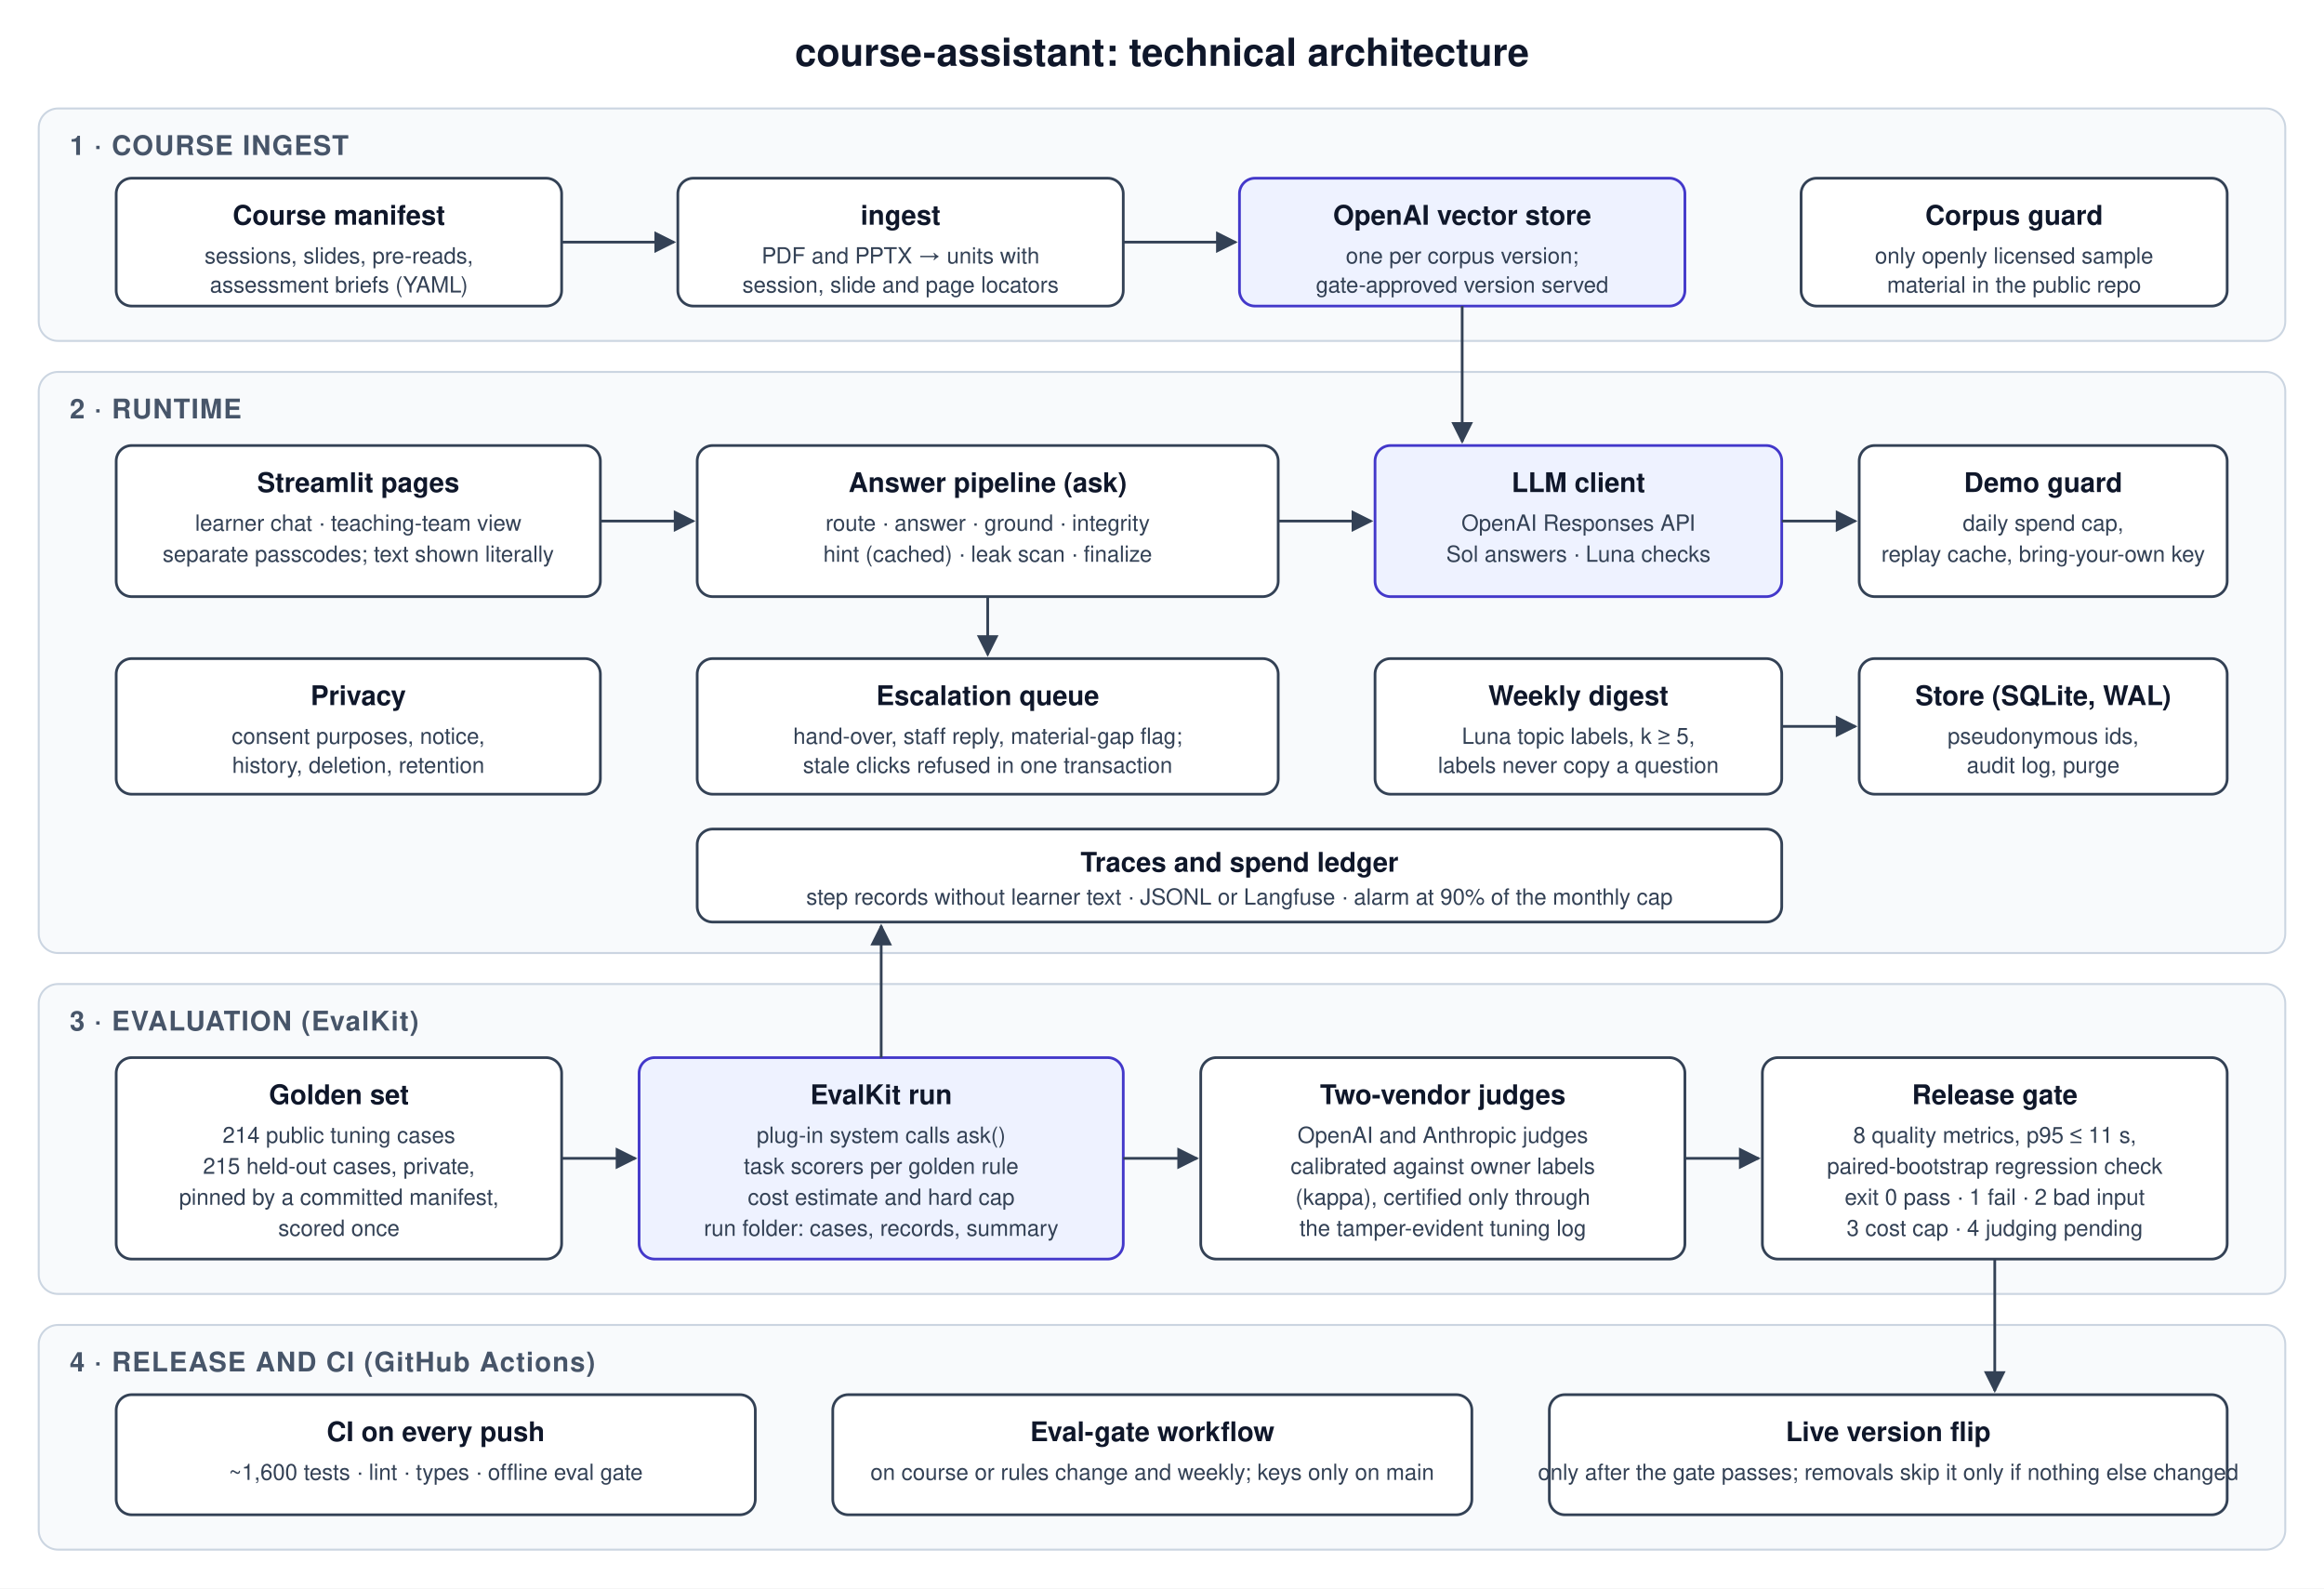
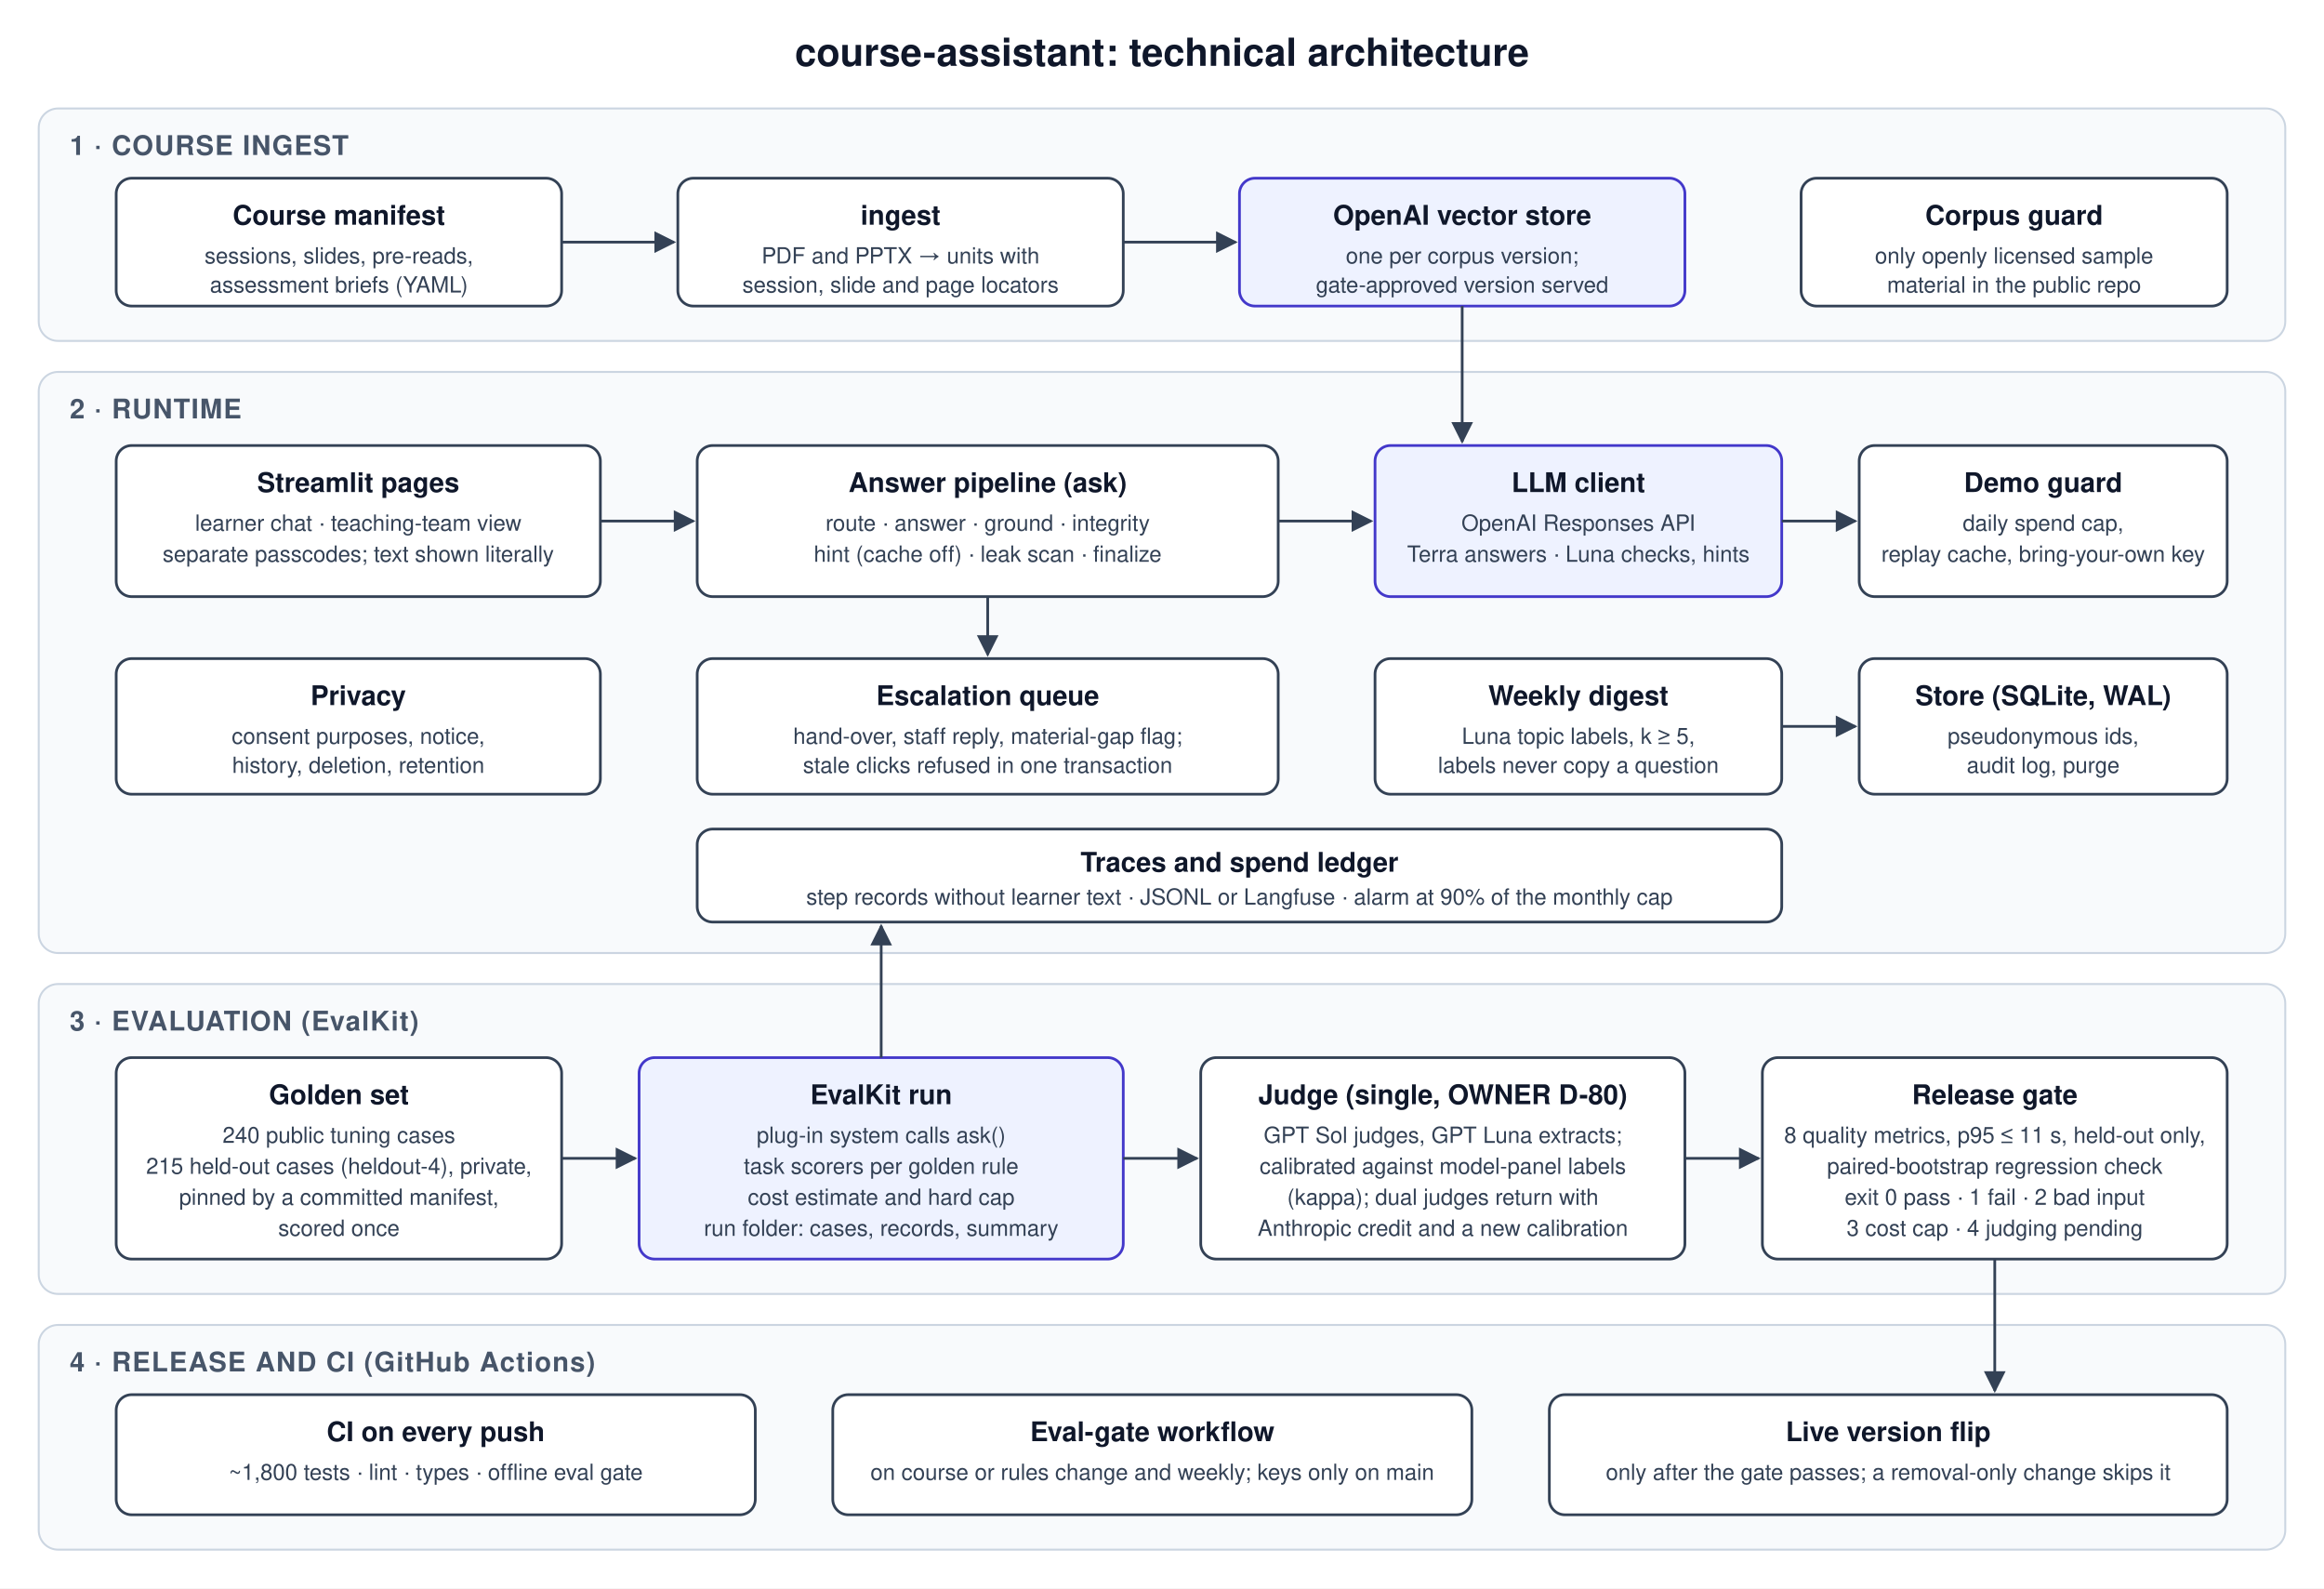
<svg xmlns="http://www.w3.org/2000/svg" viewBox="0 0 1200 820" width="1200" height="820" font-family="Helvetica, Arial, sans-serif" role="img" aria-labelledby="t d">
  <defs>
    <marker id="a" viewBox="0 0 10 10" refX="9" refY="5" markerWidth="8" markerHeight="8" orient="auto-start-reverse">
      <path d="M0,0 L10,5 L0,10 z" fill="#334155" />
    </marker>
    <style>
      .lane{fill:#f8fafc;stroke:#cbd5e1;stroke-width:1}
      .lt{font-size:14px;font-weight:700;fill:#475569;letter-spacing:.04em}
      .box{fill:#ffffff;stroke:#334155;stroke-width:1.4}
      .ext{fill:#eef2ff;stroke:#4338ca;stroke-width:1.4}
      .h{font-size:14px;font-weight:700;fill:#0f172a}
      .s{font-size:11.5px;fill:#334155}
      .ln{stroke:#334155;stroke-width:1.4;fill:none;marker-end:url(#a)}
    </style>
  </defs>
  <rect width="1200" height="820" fill="#ffffff" />
  <text x="600" y="34" text-anchor="middle" font-size="20" font-weight="700" fill="#0f172a">course-assistant: technical architecture</text>
  <rect class="lane" x="20" y="56" width="1160" height="120" rx="10" />
  <text class="lt" x="36" y="80">1 · COURSE INGEST</text>
  <rect class="box" x="60" y="92" width="230" height="66" rx="8" />
  <text class="h" x="175" y="116" text-anchor="middle">Course manifest</text>
  <text class="s" x="175" y="136" text-anchor="middle">sessions, slides, pre-reads,</text>
  <text class="s" x="175" y="151" text-anchor="middle">assessment briefs (YAML)</text>
  <rect class="box" x="350" y="92" width="230" height="66" rx="8" />
  <text class="h" x="465" y="116" text-anchor="middle">ingest</text>
  <text class="s" x="465" y="136" text-anchor="middle">PDF and PPTX → units with</text>
  <text class="s" x="465" y="151" text-anchor="middle">session, slide and page locators</text>
  <rect class="ext" x="640" y="92" width="230" height="66" rx="8" />
  <text class="h" x="755" y="116" text-anchor="middle">OpenAI vector store</text>
  <text class="s" x="755" y="136" text-anchor="middle">one per corpus version;</text>
  <text class="s" x="755" y="151" text-anchor="middle">gate-approved version served</text>
  <rect class="box" x="930" y="92" width="220" height="66" rx="8" />
  <text class="h" x="1040" y="116" text-anchor="middle">Corpus guard</text>
  <text class="s" x="1040" y="136" text-anchor="middle">only openly licensed sample</text>
  <text class="s" x="1040" y="151" text-anchor="middle">material in the public repo</text>
  <path class="ln" d="M290,125 H348" />
  <path class="ln" d="M580,125 H638" />
  <rect class="lane" x="20" y="192" width="1160" height="300" rx="10" />
  <text class="lt" x="36" y="216">2 · RUNTIME</text>
  <rect class="box" x="60" y="230" width="250" height="78" rx="8" />
  <text class="h" x="185" y="254" text-anchor="middle">Streamlit pages</text>
  <text class="s" x="185" y="274" text-anchor="middle">learner chat · teaching-team view</text>
  <text class="s" x="185" y="290" text-anchor="middle">separate passcodes; text shown literally</text>
  <rect class="box" x="360" y="230" width="300" height="78" rx="8" />
  <text class="h" x="510" y="254" text-anchor="middle">Answer pipeline (ask)</text>
  <text class="s" x="510" y="274" text-anchor="middle">route · answer · ground · integrity</text>
-   <text class="s" x="510" y="290" text-anchor="middle">hint (cached) · leak scan · finalize</text>
+   <text class="s" x="510" y="290" text-anchor="middle">hint (cache off) · leak scan · finalize</text>
  <rect class="ext" x="710" y="230" width="210" height="78" rx="8" />
  <text class="h" x="815" y="254" text-anchor="middle">LLM client</text>
  <text class="s" x="815" y="274" text-anchor="middle">OpenAI Responses API</text>
-   <text class="s" x="815" y="290" text-anchor="middle">Sol answers · Luna checks</text>
+   <text class="s" x="815" y="290" text-anchor="middle">Terra answers · Luna checks, hints</text>
  <rect class="box" x="960" y="230" width="190" height="78" rx="8" />
  <text class="h" x="1055" y="254" text-anchor="middle">Demo guard</text>
  <text class="s" x="1055" y="274" text-anchor="middle">daily spend cap,</text>
  <text class="s" x="1055" y="290" text-anchor="middle">replay cache, bring-your-own key</text>
  <rect class="box" x="60" y="340" width="250" height="70" rx="8" />
  <text class="h" x="185" y="364" text-anchor="middle">Privacy</text>
  <text class="s" x="185" y="384" text-anchor="middle">consent purposes, notice,</text>
  <text class="s" x="185" y="399" text-anchor="middle">history, deletion, retention</text>
  <rect class="box" x="360" y="340" width="300" height="70" rx="8" />
  <text class="h" x="510" y="364" text-anchor="middle">Escalation queue</text>
  <text class="s" x="510" y="384" text-anchor="middle">hand-over, staff reply, material-gap flag;</text>
  <text class="s" x="510" y="399" text-anchor="middle">stale clicks refused in one transaction</text>
  <rect class="box" x="710" y="340" width="210" height="70" rx="8" />
  <text class="h" x="815" y="364" text-anchor="middle">Weekly digest</text>
  <text class="s" x="815" y="384" text-anchor="middle">Luna topic labels, k ≥ 5,</text>
  <text class="s" x="815" y="399" text-anchor="middle">labels never copy a question</text>
  <rect class="box" x="960" y="340" width="190" height="70" rx="8" />
  <text class="h" x="1055" y="364" text-anchor="middle">Store (SQLite, WAL)</text>
  <text class="s" x="1055" y="384" text-anchor="middle">pseudonymous ids,</text>
  <text class="s" x="1055" y="399" text-anchor="middle">audit log, purge</text>
  <rect class="box" x="360" y="428" width="560" height="48" rx="8" />
  <text class="h" x="640" y="450" text-anchor="middle">Traces and spend ledger</text>
  <text class="s" x="640" y="467" text-anchor="middle">step records without learner text · JSONL or Langfuse · alarm at 90% of the monthly cap</text>
  <path class="ln" d="M310,269 H358" />
  <path class="ln" d="M660,269 H708" />
  <path class="ln" d="M920,269 H958" />
  <path class="ln" d="M755,158 V228" />
  <path class="ln" d="M510,308 V338" />
  <path class="ln" d="M920,375 H958" />
  <rect class="lane" x="20" y="508" width="1160" height="160" rx="10" />
  <text class="lt" x="36" y="532">3 · EVALUATION (EvalKit)</text>
  <rect class="box" x="60" y="546" width="230" height="104" rx="8" />
  <text class="h" x="175" y="570" text-anchor="middle">Golden set</text>
-   <text class="s" x="175" y="590" text-anchor="middle">214 public tuning cases</text>
-   <text class="s" x="175" y="606" text-anchor="middle">215 held-out cases, private,</text>
+   <text class="s" x="175" y="590" text-anchor="middle">240 public tuning cases</text>
+   <text class="s" x="175" y="606" text-anchor="middle">215 held-out cases (heldout-4), private,</text>
  <text class="s" x="175" y="622" text-anchor="middle">pinned by a committed manifest,</text>
  <text class="s" x="175" y="638" text-anchor="middle">scored once</text>
  <rect class="ext" x="330" y="546" width="250" height="104" rx="8" />
  <text class="h" x="455" y="570" text-anchor="middle">EvalKit run</text>
  <text class="s" x="455" y="590" text-anchor="middle">plug-in system calls ask()</text>
  <text class="s" x="455" y="606" text-anchor="middle">task scorers per golden rule</text>
  <text class="s" x="455" y="622" text-anchor="middle">cost estimate and hard cap</text>
  <text class="s" x="455" y="638" text-anchor="middle">run folder: cases, records, summary</text>
  <rect class="box" x="620" y="546" width="250" height="104" rx="8" />
-   <text class="h" x="745" y="570" text-anchor="middle">Two-vendor judges</text>
-   <text class="s" x="745" y="590" text-anchor="middle">OpenAI and Anthropic judges</text>
-   <text class="s" x="745" y="606" text-anchor="middle">calibrated against owner labels</text>
-   <text class="s" x="745" y="622" text-anchor="middle">(kappa), certified only through</text>
-   <text class="s" x="745" y="638" text-anchor="middle">the tamper-evident tuning log</text>
+   <text class="h" x="745" y="570" text-anchor="middle">Judge (single, OWNER D-80)</text>
+   <text class="s" x="745" y="590" text-anchor="middle">GPT Sol judges, GPT Luna extracts;</text>
+   <text class="s" x="745" y="606" text-anchor="middle">calibrated against model-panel labels</text>
+   <text class="s" x="745" y="622" text-anchor="middle">(kappa); dual judges return with</text>
+   <text class="s" x="745" y="638" text-anchor="middle">Anthropic credit and a new calibration</text>
  <rect class="box" x="910" y="546" width="240" height="104" rx="8" />
  <text class="h" x="1030" y="570" text-anchor="middle">Release gate</text>
-   <text class="s" x="1030" y="590" text-anchor="middle">8 quality metrics, p95 ≤ 11 s,</text>
+   <text class="s" x="1030" y="590" text-anchor="middle">8 quality metrics, p95 ≤ 11 s, held-out only,</text>
  <text class="s" x="1030" y="606" text-anchor="middle">paired-bootstrap regression check</text>
  <text class="s" x="1030" y="622" text-anchor="middle">exit 0 pass · 1 fail · 2 bad input</text>
  <text class="s" x="1030" y="638" text-anchor="middle">3 cost cap · 4 judging pending</text>
  <path class="ln" d="M290,598 H328" />
  <path class="ln" d="M580,598 H618" />
  <path class="ln" d="M870,598 H908" />
  <path class="ln" d="M455,546 V478" />
  <rect class="lane" x="20" y="684" width="1160" height="116" rx="10" />
  <text class="lt" x="36" y="708">4 · RELEASE AND CI (GitHub Actions)</text>
  <rect class="box" x="60" y="720" width="330" height="62" rx="8" />
  <text class="h" x="225" y="744" text-anchor="middle">CI on every push</text>
-   <text class="s" x="225" y="764" text-anchor="middle">~1,600 tests · lint · types · offline eval gate</text>
+   <text class="s" x="225" y="764" text-anchor="middle">~1,800 tests · lint · types · offline eval gate</text>
  <rect class="box" x="430" y="720" width="330" height="62" rx="8" />
  <text class="h" x="595" y="744" text-anchor="middle">Eval-gate workflow</text>
  <text class="s" x="595" y="764" text-anchor="middle">on course or rules change and weekly; keys only on main</text>
  <rect class="box" x="800" y="720" width="350" height="62" rx="8" />
  <text class="h" x="975" y="744" text-anchor="middle">Live version flip</text>
-   <text class="s" x="975" y="764" text-anchor="middle">only after the gate passes; removals skip it only if nothing else changed</text>
+   <text class="s" x="975" y="764" text-anchor="middle">only after the gate passes; a removal-only change skips it</text>
  <path class="ln" d="M1030,650 V718" />
</svg>
